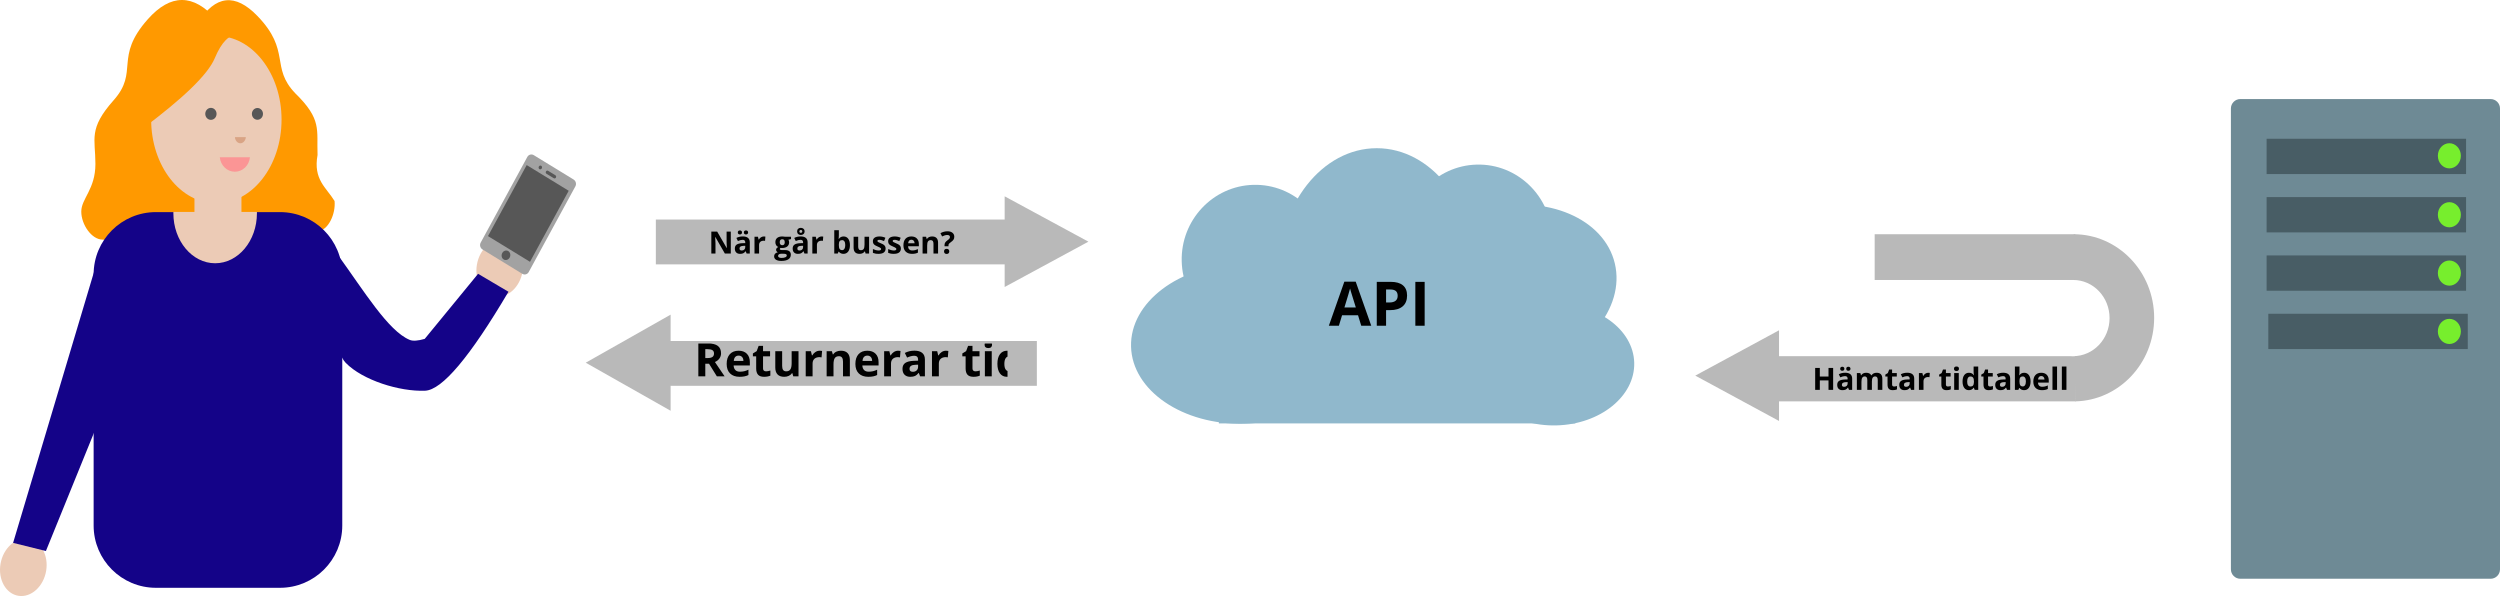
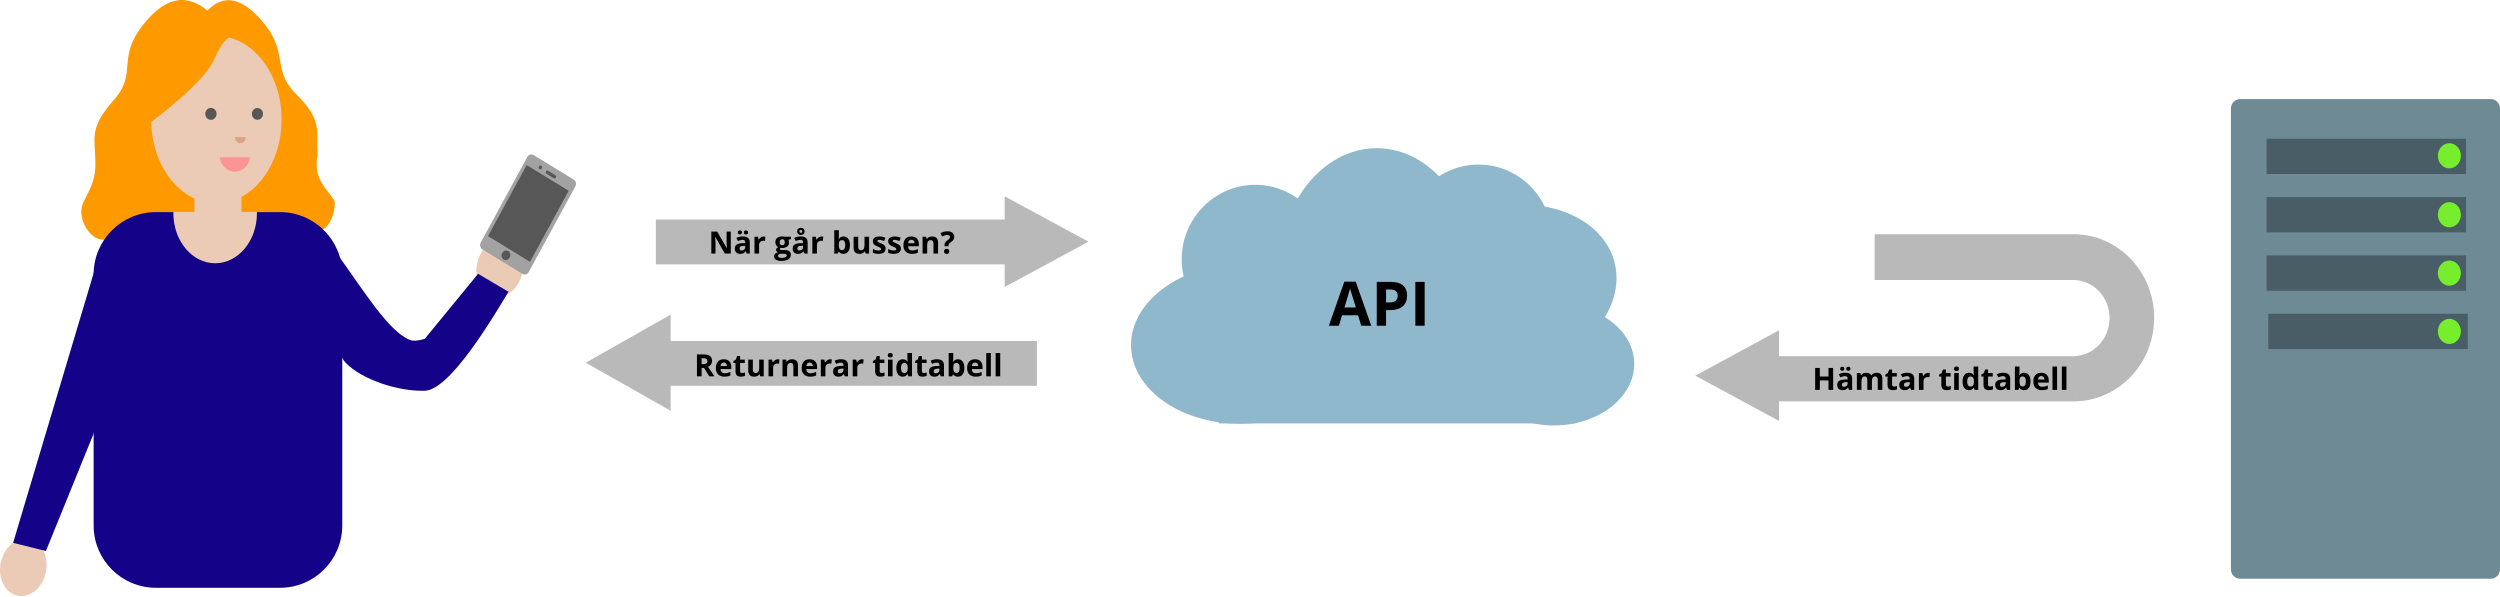
<svg xmlns="http://www.w3.org/2000/svg" style="isolation:isolate" viewBox="-261 43.065 1627.667 388.059" width="1627.667pt" height="388.059pt">
  <defs>
    <clipPath id="_clipPath_HdbI7RYmgPZJi9GSehtzBE2PHoVlveV6">
      <rect x="-261" y="43.065" width="1627.667" height="388.059" />
    </clipPath>
  </defs>
  <g clip-path="url(#_clipPath_HdbI7RYmgPZJi9GSehtzBE2PHoVlveV6)">
    <path d="M 1197.628 107.55 L 1360.512 107.55 C 1363.91 107.55 1366.67 110.309 1366.67 113.708 L 1366.67 413.722 C 1366.67 417.121 1363.91 419.88 1360.512 419.88 L 1197.628 419.88 C 1194.23 419.88 1191.47 417.121 1191.47 413.722 L 1191.47 113.708 C 1191.47 110.309 1194.23 107.55 1197.628 107.55 Z" style="stroke:none;fill:#6E8A95;stroke-miterlimit:10;" />
    <rect x="1214.716" y="133.408" width="129.86" height="22.987" transform="matrix(1,0,0,1,0,0)" fill="rgb(72,93,101)" />
    <rect x="1214.716" y="171.387" width="129.86" height="22.987" transform="matrix(1,0,0,1,0,0)" fill="rgb(72,93,101)" />
    <rect x="1214.716" y="209.366" width="129.86" height="22.987" transform="matrix(1,0,0,1,0,0)" fill="rgb(72,93,101)" />
    <rect x="1215.824" y="247.345" width="129.86" height="22.987" transform="matrix(1,0,0,1,0,0)" fill="rgb(72,93,101)" />
    <ellipse vector-effect="non-scaling-stroke" cx="1333.699" cy="144.508" rx="7.496" ry="8.192" fill="rgb(119,238,45)" />
    <ellipse vector-effect="non-scaling-stroke" cx="1333.699" cy="182.881" rx="7.496" ry="8.192" fill="rgb(119,238,45)" />
    <ellipse vector-effect="non-scaling-stroke" cx="1333.699" cy="220.86" rx="7.496" ry="8.192" fill="rgb(119,238,45)" />
    <ellipse vector-effect="non-scaling-stroke" cx="1333.699" cy="258.839" rx="7.496" ry="8.192" fill="rgb(119,238,45)" />
    <ellipse vector-effect="non-scaling-stroke" cx="635.365" cy="221.14" rx="64.261" ry="81.587" fill="rgb(144,184,204)" />
    <path d=" M 508.37 213.191 C 507.715 186.381 528.644 164.076 555.078 163.411 C 581.512 162.747 603.506 183.974 604.161 210.783 C 604.817 237.593 583.888 259.898 557.454 260.563 C 531.02 261.227 509.026 240.001 508.37 213.191 Z " fill="rgb(144,184,204)" />
    <path d=" M 653.743 200.01 C 653.087 173.201 674.016 150.895 700.45 150.231 C 726.884 149.566 748.878 170.793 749.534 197.602 C 750.189 224.412 729.26 246.717 702.826 247.382 C 676.392 248.046 654.398 226.82 653.743 200.01 Z " fill="rgb(144,184,204)" />
    <path d=" M 475.384 268.661 C 474.681 239.92 506.59 215.77 546.595 214.764 C 586.601 213.759 619.651 236.276 620.354 265.016 C 621.057 293.757 589.148 317.907 549.142 318.913 C 509.137 319.919 476.087 297.401 475.384 268.661 Z " fill="rgb(144,184,204)" />
    <path d=" M 699.757 281.859 C 699.224 260.075 721.92 241.808 750.409 241.092 C 778.897 240.376 802.458 257.48 802.991 279.264 C 803.524 301.048 780.827 319.315 752.339 320.031 C 723.851 320.747 700.29 303.643 699.757 281.859 Z " fill="rgb(144,184,204)" />
    <path d=" M 649.018 249.049 C 642.11 219.902 668.17 188.524 707.176 179.022 C 746.182 169.519 783.458 185.469 790.365 214.616 C 797.273 243.764 771.213 275.142 732.207 284.644 C 693.201 294.146 655.925 278.197 649.018 249.049 Z " fill="rgb(144,184,204)" />
    <rect x="532.548" y="270.241" width="232.096" height="48.493" transform="matrix(1,0,0,1,0,0)" fill="rgb(144,184,204)" />
    <g clip-path="url(#_clipPath_vl764PbvWascUibQsWDb4KpWd47wdPVc)">
      <text transform="matrix(1,0,0,1,604.176,255.136)" style="font-family:'Open Sans';font-weight:700;font-size:40px;font-style:normal;fill:#000000;stroke:none;">API</text>
    </g>
    <defs>
      <clipPath id="_clipPath_vl764PbvWascUibQsWDb4KpWd47wdPVc">
        <rect x="0" y="0" width="68" height="54.473" transform="matrix(1,0,0,1,604.176,212.382)" />
      </clipPath>
    </defs>
    <rect x="166" y="186" width="239.459" height="29.183" transform="matrix(1,0,0,1,0,0)" fill="rgb(185,185,185)" />
    <rect x="174.604" y="265.075" width="239.459" height="29.183" transform="matrix(1,0,0,1,0,0)" fill="rgb(185,185,185)" />
    <polygon points="393.097,229.924,393.097,170.883,447.621,200.404" fill="rgb(185,185,185)" />
    <polygon points="897.262,258.104,897.262,317.146,842.738,287.625" fill="rgb(185,185,185)" />
    <polygon points="175.62,247.918,175.62,310.5,120.355,279.209" fill="rgb(185,185,185)" />
    <g clip-path="url(#_clipPath_jv2s6VbWcj1l4kmhFFE2zPdcMg9n5Fjv)">
      <text transform="matrix(1,0,0,1,200.326,208.136)" style="font-family:'Open Sans';font-weight:700;font-size:20px;font-style:normal;fill:#000000;stroke:none;">När går bussen?</text>
    </g>
    <defs>
      <clipPath id="_clipPath_jv2s6VbWcj1l4kmhFFE2zPdcMg9n5Fjv">
        <rect x="0" y="0" width="163" height="27.236" transform="matrix(1,0,0,1,200.326,186.759)" />
      </clipPath>
    </defs>
    <g clip-path="url(#_clipPath_BQDekaiC3w30bhjOciMlmkEMKO28gnjX)">
-       <text transform="matrix(1,0,0,1,190.962,288.092)" style="font-family:'open sans';font-weight:700;font-size:30px;font-style:normal;fill:#000000;stroke:none;">Returnerar tidtabell</text>
+       <text transform="matrix(1,0,0,1,190.962,288.092)" style="font-family:'open sans';font-weight:700;font-size:20px;font-style:normal;fill:#000000;stroke:none;">Returnerar tidtabell</text>
    </g>
    <defs>
      <clipPath id="_clipPath_BQDekaiC3w30bhjOciMlmkEMKO28gnjX">
        <rect x="0" y="0" width="204" height="27.236" transform="matrix(1,0,0,1,190.962,266.715)" />
      </clipPath>
    </defs>
    <path d=" M -117.893 199.36 C -129.278 210.941 -187.11 199.074 -194.194 199.074 C -201.336 199.074 -208.08 189.304 -208.08 180.817 C -208.08 172.331 -198.876 166.345 -198.876 149.801 C -198.876 133.257 -203.637 127.039 -186.973 108.279 C -170.31 89.519 -186.973 80.585 -164.756 55.572 Q -142.538 30.559 -120.32 55.572 L -119.904 66.806 L -120.32 55.572 C -120.906 54.282 -120.85 52.666 -120.144 50.976 L -119.904 66.806 L -117.893 199.36 L -119.904 66.806 L -117.893 199.36 Z " fill="rgb(255,153,0)" />
    <path d=" M -120.117 201.12 C -109.039 211.535 -59.698 194.134 -53.512 193.448 C -47.276 192.756 -42.344 182.386 -43.176 173.945 C -48.544 165.121 -57.161 160.068 -54.256 143.989 C -54.873 127.477 -51.309 120.849 -68.723 103.844 C -85.115 86.799 -71.439 76.3 -93.294 53.574 Q -115.15 30.848 -132.099 57.877 L -131.361 69.09 L -132.099 57.877 C -131.714 56.537 -131.921 54.935 -132.704 53.323 L -131.361 69.09 L -120.117 201.12 L -131.361 69.09 L -120.117 201.12 Z " fill="rgb(255,153,0)" />
    <g>
      <path d="M -159.506 181.16 L -78.694 181.16 C -56.323 181.16 -38.16 199.323 -38.16 221.694 L -38.16 385.226 C -38.16 407.597 -56.323 425.76 -78.694 425.76 L -159.506 425.76 C -181.877 425.76 -200.04 407.597 -200.04 385.226 L -200.04 221.694 C -200.04 199.323 -181.877 181.16 -159.506 181.16 Z" style="stroke:none;fill:#140388;stroke-miterlimit:10;" />
      <path d=" M -93.733 181.06 C -93.724 181.34 -93.721 181.621 -93.721 181.904 C -93.721 199.874 -105.909 214.464 -120.922 214.464 C -135.935 214.464 -148.123 199.874 -148.123 181.904 C -148.123 181.621 -148.12 181.34 -148.111 181.06 L -93.733 181.06 L -93.733 181.06 Z " fill="rgb(236,203,182)" />
    </g>
    <path d=" M 49.883 213.538 C 52.419 203.501 60.962 197.194 68.949 199.463 C 76.935 201.732 81.36 211.724 78.824 221.761 C 76.288 231.799 67.744 238.105 59.758 235.836 C 51.771 233.567 47.346 223.575 49.883 213.538 Z " fill="rgb(236,203,182)" />
    <path d=" M -260.285 408.364 C -257.749 398.327 -249.205 392.02 -241.219 394.289 C -233.232 396.558 -228.807 406.55 -231.343 416.587 C -233.88 426.625 -242.423 432.931 -250.41 430.662 C -258.396 428.393 -262.821 418.401 -260.285 408.364 Z " fill="rgb(236,203,182)" />
    <path d=" M -252.472 396.516 L -231.11 401.811 L -196.431 316.497 L -198.096 214.414 L -252.472 396.516 Z " fill="rgb(20,3,136)" />
    <path d=" M -41.07 208.971 C -23.894 232.689 -8.216 258.584 5.746 264.352 C 7.826 265.212 11.094 265 15.526 263.69 L 50.274 221.327 L 70.041 233.021 Q 32.379 296.786 15.734 297.448 C -0.912 298.11 -24.841 290.608 -35.868 279.356 Q -46.896 268.103 -41.07 208.971 Z " fill="rgb(20,3,136)" />
    <ellipse vector-effect="non-scaling-stroke" cx="-120.138" cy="120.935" rx="42.447" ry="54.498" fill="rgb(236,203,182)" />
    <rect x="-134.391" y="158.51" width="30.587" height="30.283" transform="matrix(1,0,0,1,0,0)" fill="rgb(236,203,182)" />
    <g>
      <path d="M 86.553 144.095 L 112.425 159.935 C 113.918 160.849 114.451 162.84 113.614 164.378 L 83.229 220.185 C 82.392 221.723 80.5 222.229 79.007 221.315 L 53.135 205.475 C 51.642 204.561 51.109 202.57 51.946 201.032 L 82.331 145.225 C 83.168 143.687 85.06 143.181 86.553 144.095 Z" style="stroke:none;fill:#A2A2A2;stroke-miterlimit:10;" />
      <path d="M 95.874 154.281 L 100.576 157.16 C 101.07 157.463 101.246 158.121 100.969 158.63 L 100.922 158.716 C 100.645 159.224 100.02 159.392 99.526 159.089 L 94.824 156.21 C 94.33 155.907 94.154 155.249 94.431 154.74 L 94.478 154.654 C 94.755 154.146 95.38 153.978 95.874 154.281 Z" style="stroke:none;fill:#575757;stroke-miterlimit:10;" />
      <path d=" M 89.82 151.504 C 90.146 150.905 90.841 150.682 91.37 151.006 C 91.899 151.33 92.064 152.08 91.738 152.679 C 91.412 153.277 90.718 153.5 90.188 153.176 C 89.659 152.852 89.494 152.103 89.82 151.504 Z " fill="rgb(87,87,87)" />
      <path d=" M 66.003 207.788 C 66.824 206.28 68.573 205.718 69.907 206.534 C 71.24 207.35 71.655 209.238 70.834 210.746 C 70.013 212.254 68.264 212.816 66.931 212 C 65.598 211.184 65.182 209.296 66.003 207.788 Z " fill="rgb(87,87,87)" />
      <rect x="66.98" y="155.811" width="32.065" height="52.61" transform="matrix(0.853,0.522,-0.479,0.879,99.411,-21.38)" fill="rgb(87,87,87)" />
    </g>
    <ellipse vector-effect="non-scaling-stroke" cx="-123.68" cy="117.193" rx="3.68" ry="3.903" fill="rgb(87,87,87)" />
    <ellipse vector-effect="non-scaling-stroke" cx="-93.39" cy="117.206" rx="3.614" ry="3.832" fill="rgb(87,87,87)" />
    <path d=" M -117.899 145.459 C -117.399 150.738 -113.193 154.873 -108.084 154.873 C -102.974 154.873 -98.768 150.738 -98.268 145.459 L -117.899 145.459 L -117.899 145.459 Z " fill="rgb(251,149,149)" />
    <g>
      <path d=" M -100.94 132.367 C -101.122 134.605 -102.648 136.357 -104.503 136.357 C -106.358 136.357 -107.885 134.605 -108.066 132.367 L -100.94 132.367 L -100.94 132.367 Z " fill="rgb(217,164,133)" />
    </g>
    <path d=" M -169.448 127.734 Q -127.833 96.844 -121.175 80.958 Q -114.517 65.072 -105.916 65.66 L -136.989 56.246 Q -162.79 80.075 -166.951 95.961 Q -171.112 111.848 -169.448 127.734 Z " fill="rgb(255,153,0)" />
    <rect x="959.534" y="195.565" width="130.635" height="29.786" transform="matrix(-1,0,0,-1,2049.703,420.917)" fill="rgb(185,185,185)" />
    <rect x="889.375" y="274.954" width="201.102" height="29.429" transform="matrix(-1,0,0,-1,1979.852,579.337)" fill="rgb(185,185,185)" />
    <path d=" M 1042.477 307.728 C 1042.215 307.739 1041.953 307.744 1041.69 307.747" fill="rgb(156,175,185)" />
    <path d=" M 1089.116 195.556 C 1118.039 195.622 1141.5 219.983 1141.5 249.98 C 1141.5 279.636 1118.569 303.784 1090.098 304.387" fill="rgb(185,185,185)" />
    <path d=" M 1088.777 274.95 C 1075.703 274.95 1065.088 263.836 1065.088 250.147 C 1065.088 236.457 1075.703 225.343 1088.777 225.343 C 1101.851 225.343 1112.466 236.457 1112.466 250.147 C 1112.466 263.828 1101.864 274.936 1088.801 274.949" fill="rgb(255,255,255)" />
    <path d=" M 1041.935 275.884 C 1041.927 275.885 1041.919 275.885 1041.91 275.885" fill="rgb(255,255,255)" />
    <g clip-path="url(#_clipPath_cuo93MQFep8LVdFPz6AAeaUOIHZFjbnc)">
      <text transform="matrix(1,0,0,1,919,296.884)" style="font-family:'Open Sans';font-weight:700;font-size:20px;font-style:normal;fill:#000000;stroke:none;">Hämtar tidtabell</text>
    </g>
    <defs>
      <clipPath id="_clipPath_cuo93MQFep8LVdFPz6AAeaUOIHZFjbnc">
        <rect x="0" y="0" width="169" height="27.236" transform="matrix(1,0,0,1,919,275.507)" />
      </clipPath>
    </defs>
  </g>
</svg>
